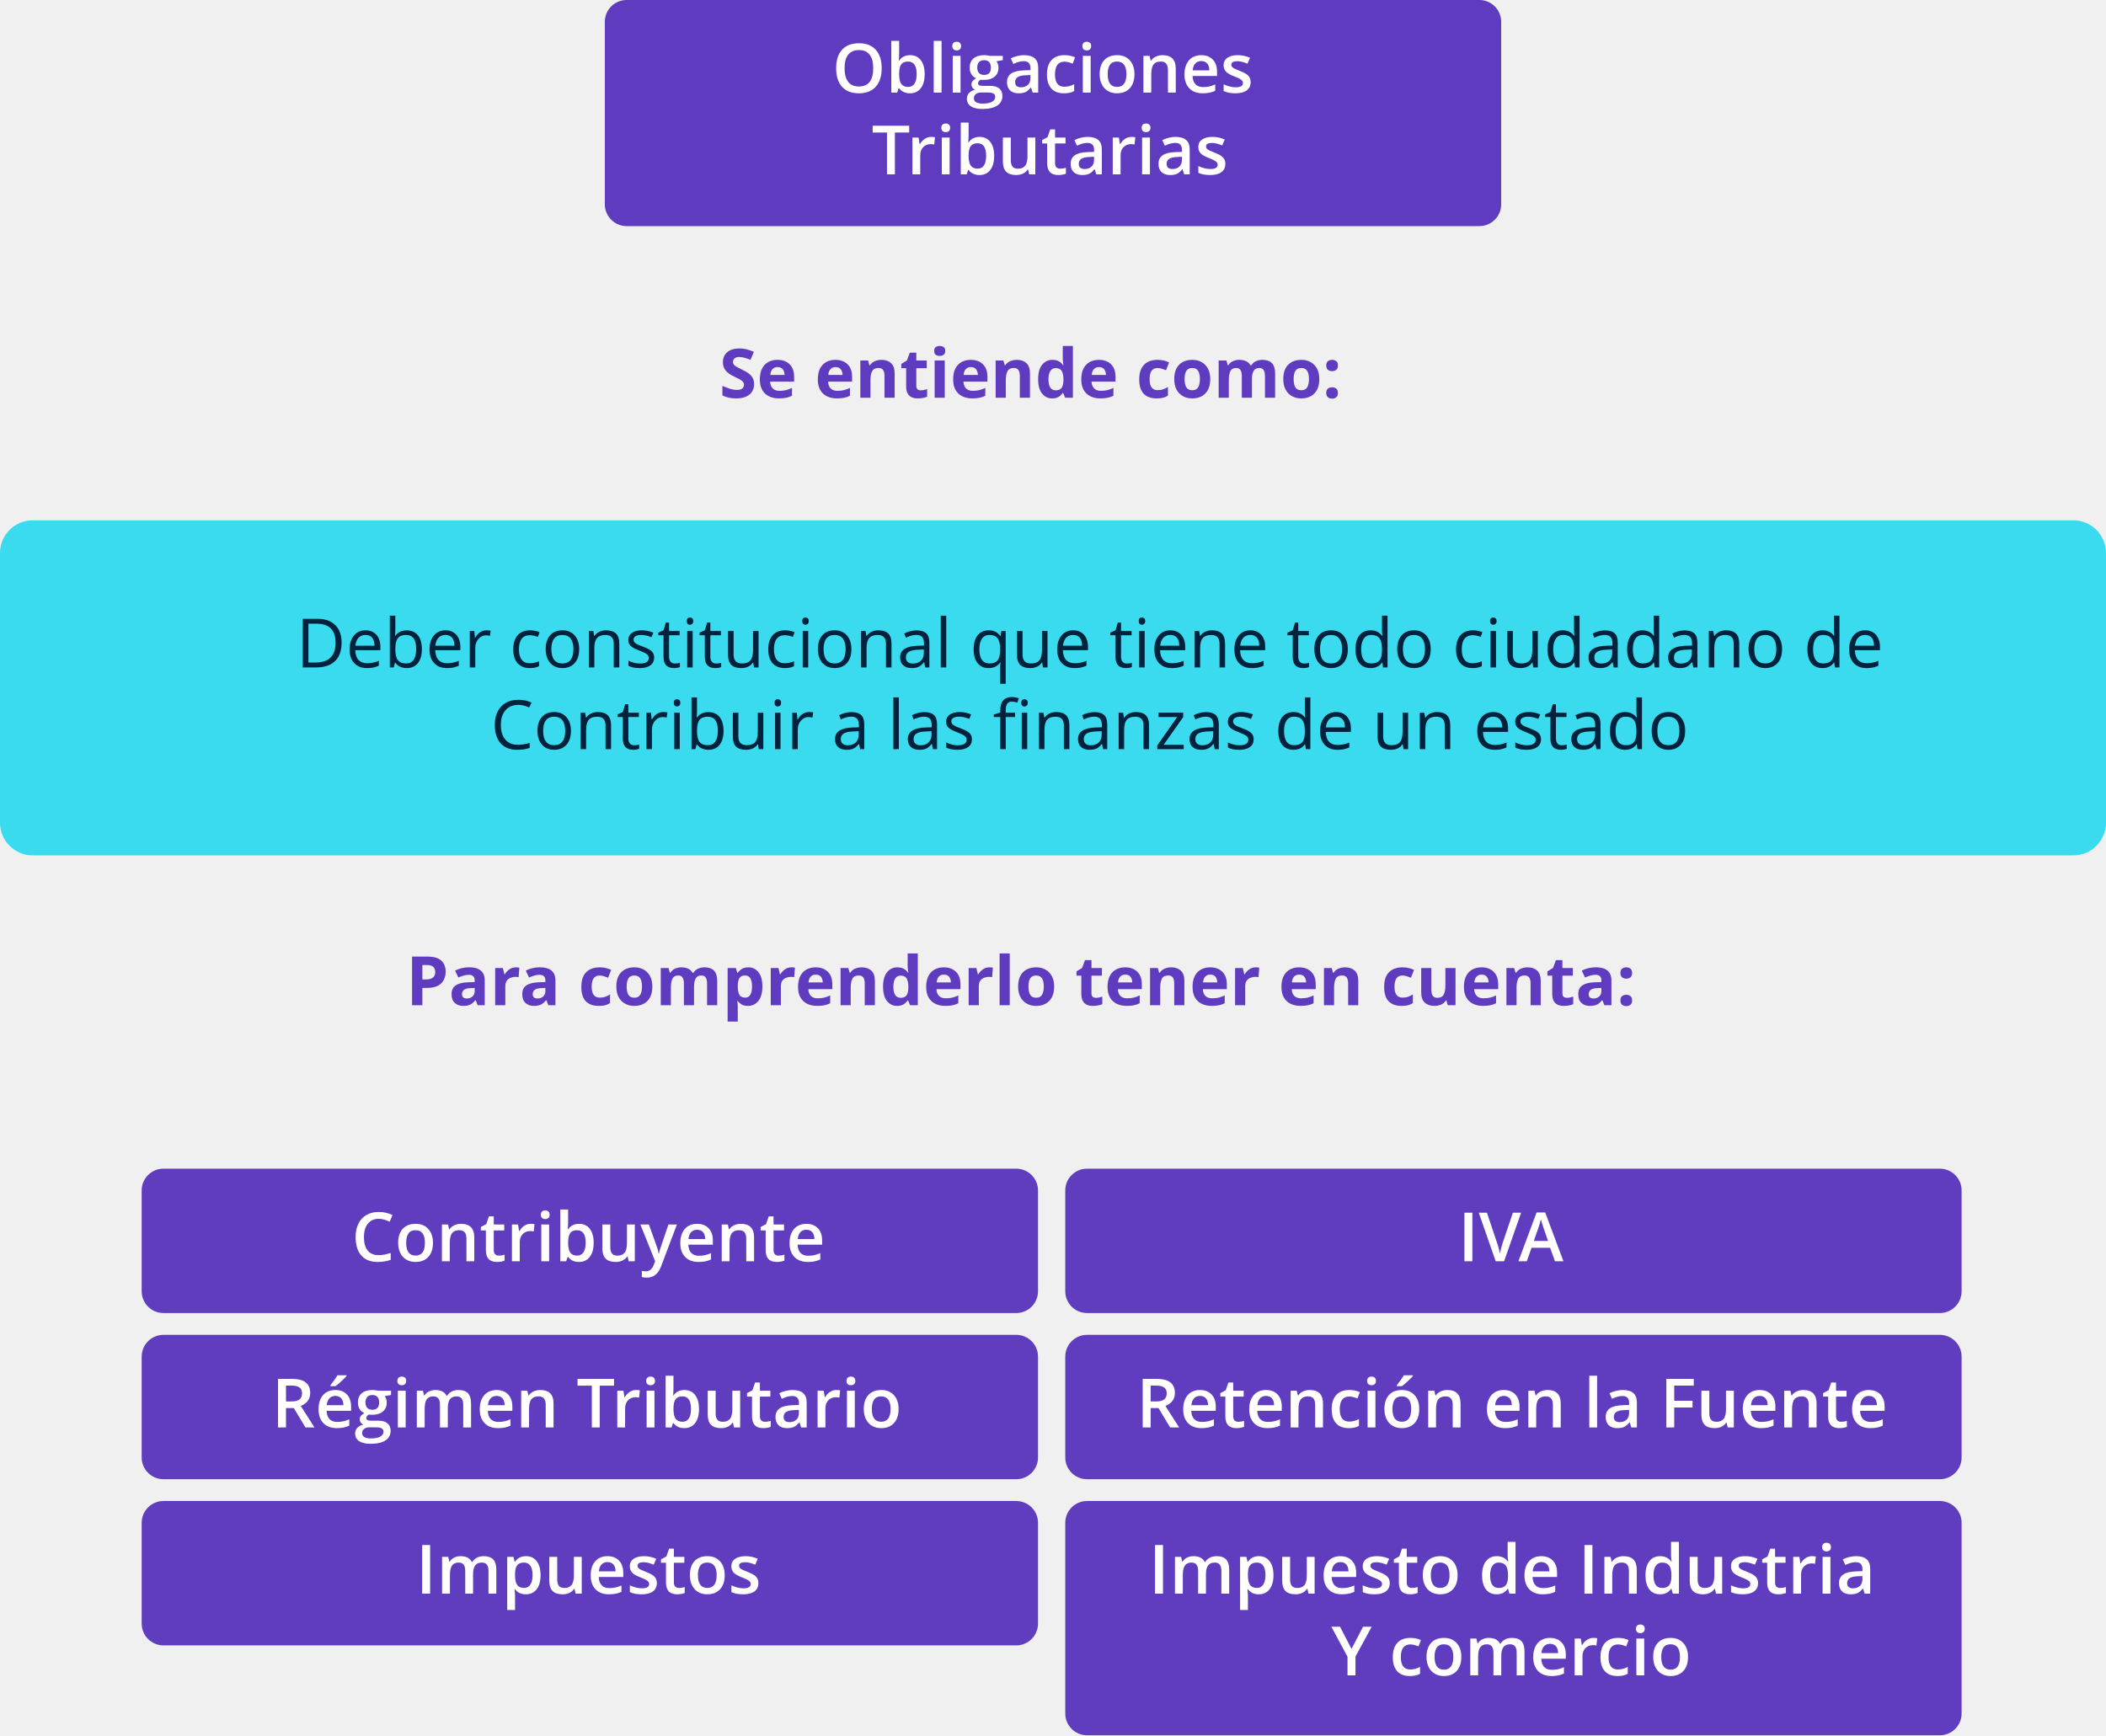
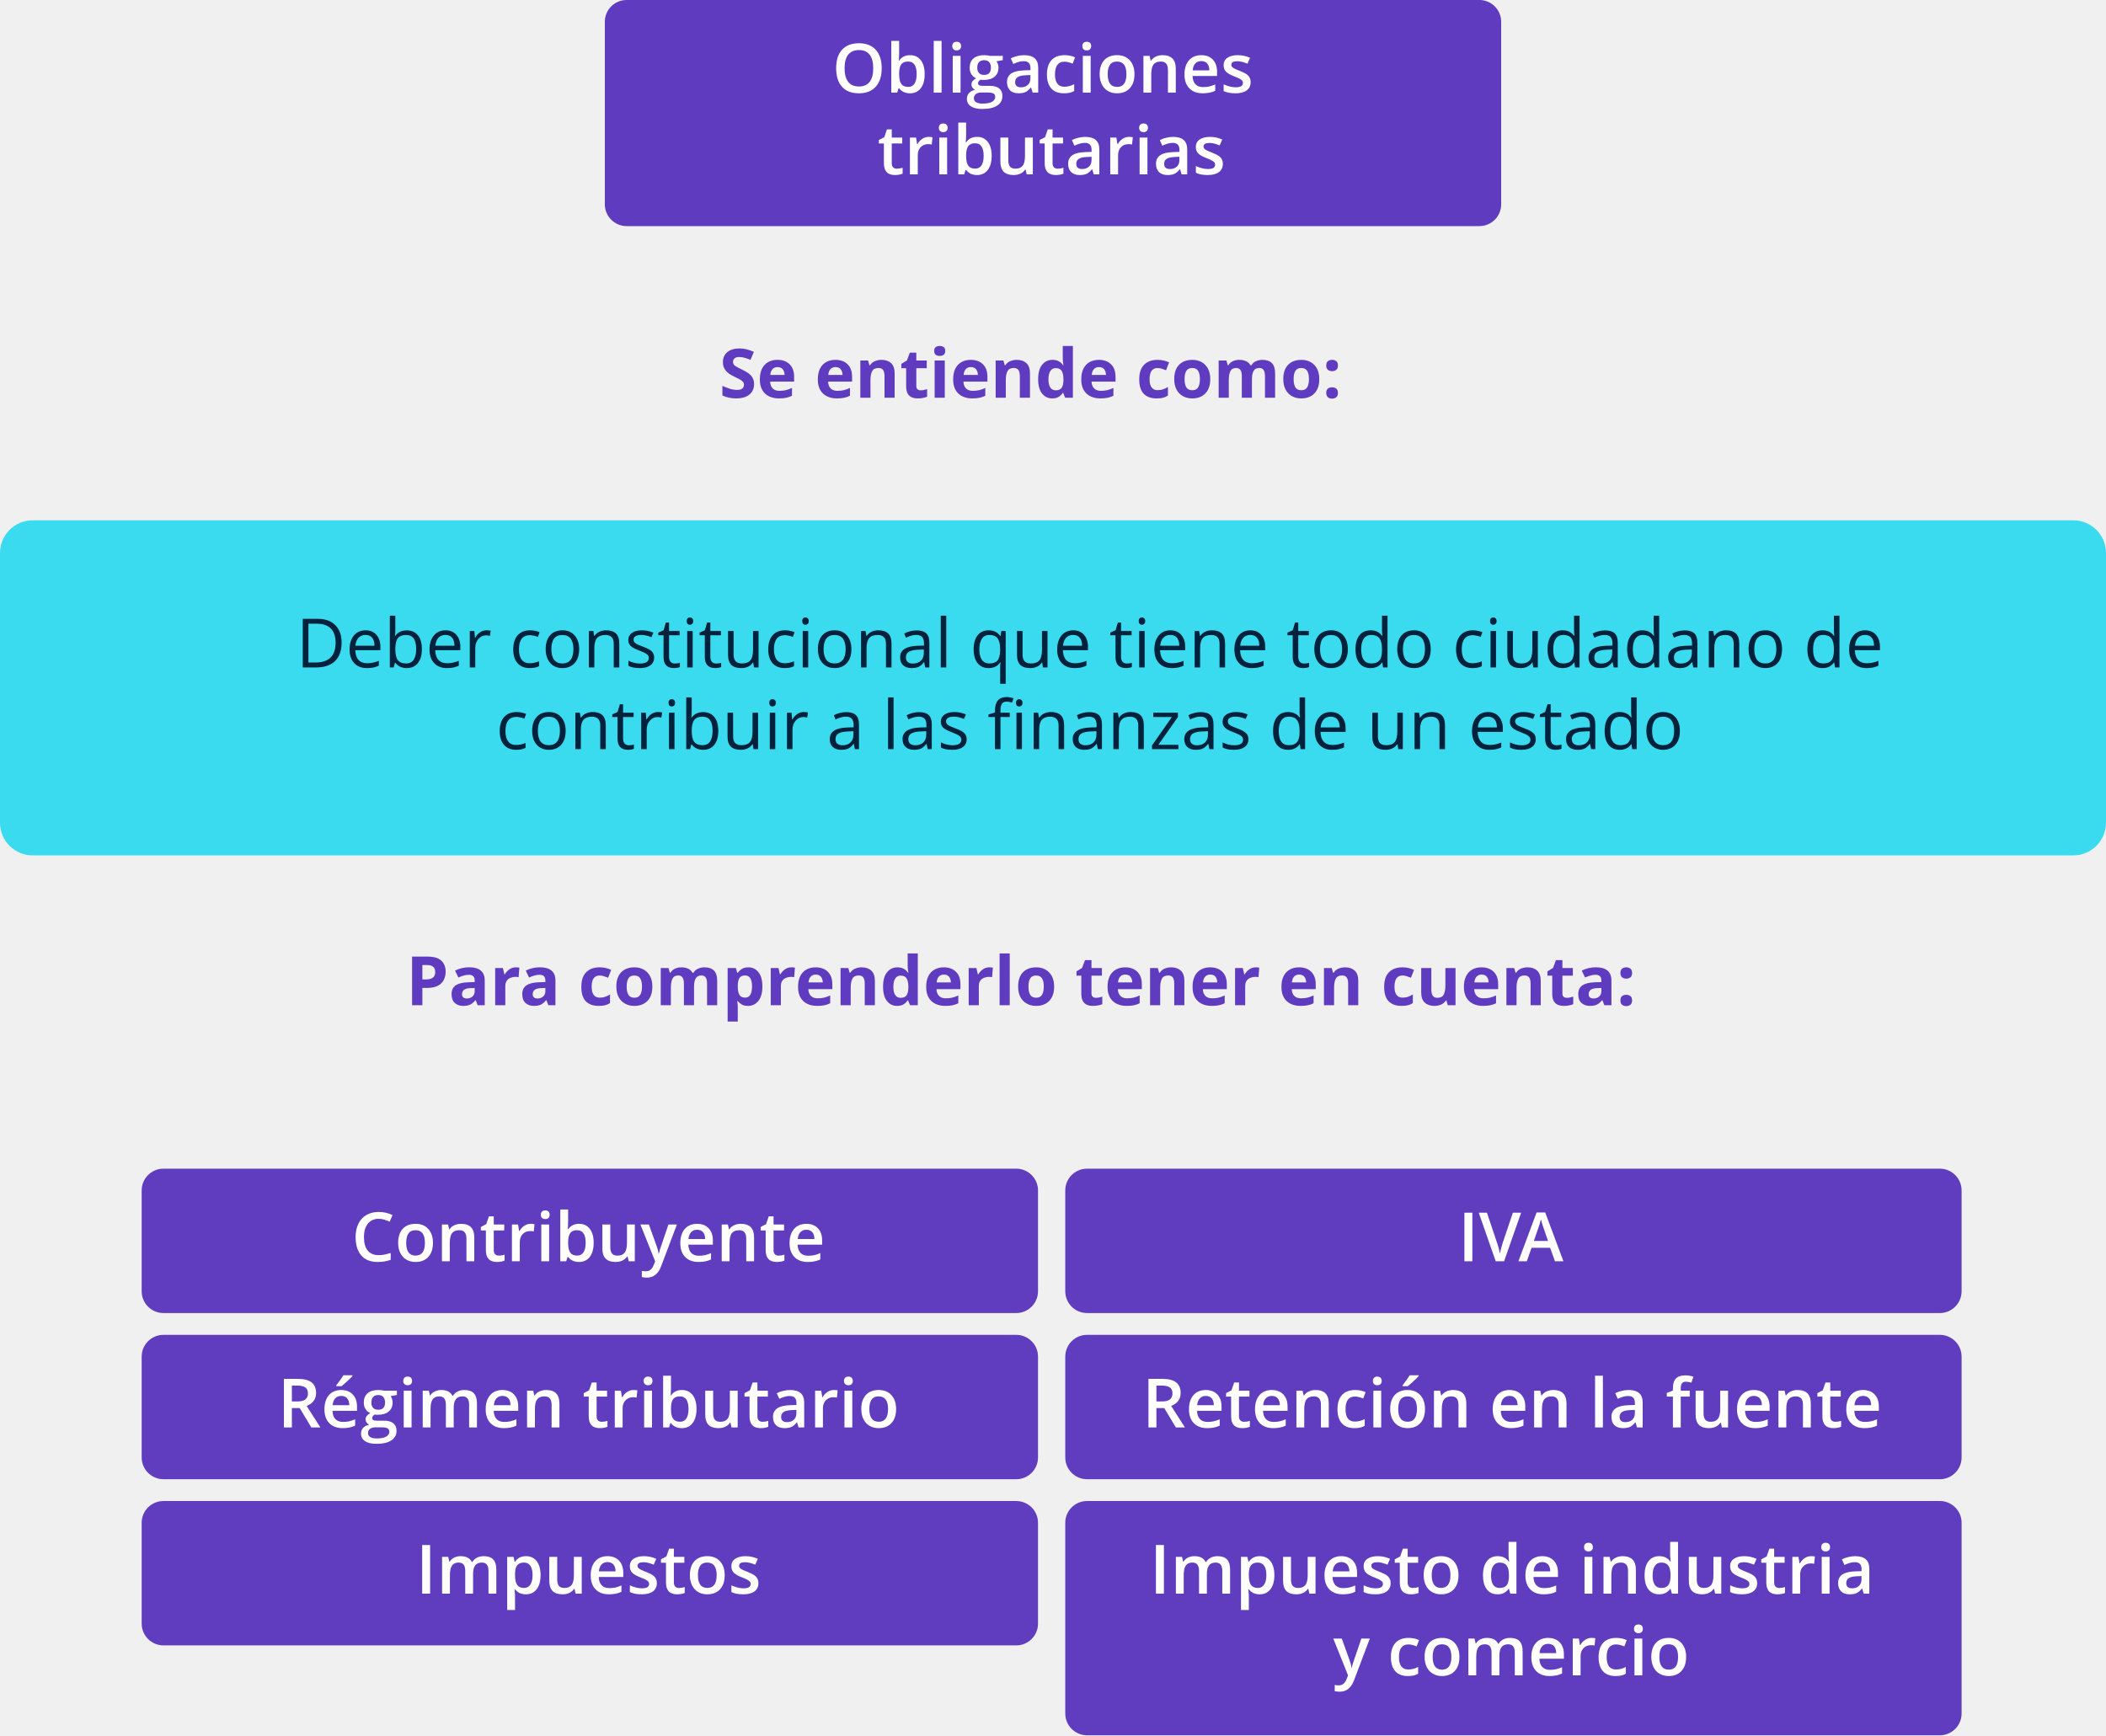
<svg xmlns="http://www.w3.org/2000/svg" width="773" height="637" viewBox="0 0 773 637">
  <g id="Grupo_9233" data-name="Grupo 9233" transform="translate(-574 -516)">
    <rect id="Rectángulo_2043" data-name="Rectángulo 2043" width="329" height="83" rx="8" transform="translate(796 516)" fill="#5f3bbf" />
-     <text id="Obligaciones_Tributarias" data-name="Obligaciones  Tributarias" transform="translate(960 550)" fill="#fff" font-size="25" font-family="OpenSans-Semibold, Open Sans" font-weight="600">
+     <text id="Obligaciones_tributarias" data-name="Obligaciones  tributarias" transform="translate(960 550)" fill="#fff" font-size="25" font-family="OpenSans-Semibold, Open Sans" font-weight="600">
      <tspan x="-80.579" y="0">Obligaciones </tspan>
-       <tspan x="-66.046" y="30">Tributarias</tspan>
+       <tspan x="-63.885" y="30">tributarias</tspan>
    </text>
    <text id="Se_entiende_como:" data-name="Se entiende como:" transform="translate(838 662)" fill="#5f3bbf" font-size="25" font-family="Montserrat-Bold, Montserrat" font-weight="700">
      <tspan x="0" y="0">Se entiende como:</tspan>
    </text>
    <rect id="Rectángulo_2082" data-name="Rectángulo 2082" width="773" height="123" rx="12" transform="translate(574 707)" fill="#3adbef" />
-     <text id="Deber_constitucional_que_tiene_todo_ciudadano_de_Contribuir_a_las_finanzas_de_un_estado" data-name="Deber constitucional que tiene todo ciudadano de Contribuir a las finanzas de un estado" transform="translate(633 734)" fill="#00223d" font-size="25" font-family="OpenSans, Open Sans">
+     <text id="Deber_constitucional_que_tiene_todo_ciudadano_de_contribuir_a_las_finanzas_de_un_estado" data-name="Deber constitucional que tiene todo ciudadano de contribuir a las finanzas de un estado" transform="translate(633 734)" fill="#00223d" font-size="25" font-family="OpenSans, Open Sans">
      <tspan x="49.679" y="27">Deber constitucional que tiene todo ciudadano de</tspan>
-       <tspan x="121.084" y="57">Contribuir a las finanzas de un estado</tspan>
+       <tspan x="123.019" y="57">contribuir a las finanzas de un estado</tspan>
    </text>
    <text id="Para_comprenderlo_tener_en_cuenta:" data-name="Para comprenderlo tener en cuenta:" transform="translate(723 885)" fill="#5f3bbf" font-size="25" font-family="Montserrat-Bold, Montserrat" font-weight="700">
      <tspan x="0" y="0">Para comprenderlo tener en cuenta:</tspan>
    </text>
    <g id="Grupo_8745" data-name="Grupo 8745" transform="translate(-18)">
      <rect id="Rectángulo_2083" data-name="Rectángulo 2083" width="329" height="53" rx="8" transform="translate(644 945)" fill="#603cbf" />
      <text id="Contribuyente" transform="translate(808 979)" fill="#fff" font-size="25" font-family="OpenSans-Semibold, Open Sans" font-weight="600">
        <tspan x="-86.957" y="0">Contribuyente</tspan>
      </text>
      <rect id="Rectángulo_2084" data-name="Rectángulo 2084" width="329" height="53" rx="8" transform="translate(644 1006)" fill="#603cbf" />
-       <text id="Régimen_Tributario" data-name="Régimen Tributario" transform="translate(808 1040)" fill="#fff" font-size="25" font-family="OpenSans-Semibold, Open Sans" font-weight="600">
-         <tspan x="-116.309" y="0">Régimen Tributario</tspan>
+       <text id="Régimen_tributario" data-name="Régimen tributario" transform="translate(808 1040)" fill="#fff" font-size="25" font-family="OpenSans-Semibold, Open Sans" font-weight="600">
+         <tspan x="-114.148" y="0">Régimen tributario</tspan>
      </text>
      <rect id="Rectángulo_2085" data-name="Rectángulo 2085" width="329" height="53" rx="8" transform="translate(644 1067)" fill="#603cbf" />
      <text id="Impuestos" transform="translate(808 1101)" fill="#fff" font-size="25" font-family="OpenSans-Semibold, Open Sans" font-weight="600">
        <tspan x="-63.409" y="0">Impuestos</tspan>
      </text>
      <rect id="Rectángulo_2086" data-name="Rectángulo 2086" width="329" height="53" rx="8" transform="translate(983 945)" fill="#603cbf" />
      <text id="IVA" transform="translate(1147 979)" fill="#fff" font-size="25" font-family="OpenSans-Semibold, Open Sans" font-weight="600">
        <tspan x="-19.855" y="0">IVA</tspan>
      </text>
      <rect id="Rectángulo_2087" data-name="Rectángulo 2087" width="329" height="53" rx="8" transform="translate(983 1006)" fill="#603cbf" />
-       <text id="Retención_en_la_Fuente" data-name="Retención en la Fuente" transform="translate(1147 1040)" fill="#fff" font-size="25" font-family="OpenSans-Semibold, Open Sans" font-weight="600">
-         <tspan x="-137.939" y="0">Retención en la Fuente</tspan>
+       <text id="Retención_en_la_fuente" data-name="Retención en la fuente" transform="translate(1147 1040)" fill="#fff" font-size="25" font-family="OpenSans-Semibold, Open Sans" font-weight="600">
+         <tspan x="-135.822" y="0">Retención en la fuente</tspan>
      </text>
      <rect id="Rectángulo_2088" data-name="Rectángulo 2088" width="329" height="86" rx="8" transform="translate(983 1067)" fill="#603cbf" />
-       <text id="Impuesto_de_Industria_Y_comercio" data-name="Impuesto de Industria Y comercio" transform="translate(1147 1101)" fill="#fff" font-size="25" font-family="OpenSans-Semibold, Open Sans" font-weight="600">
-         <tspan x="-133.405" y="0">Impuesto de Industria</tspan>
-         <tspan x="-66.321" y="30">Y comercio</tspan>
+       <text id="Impuesto_de_industria_y_comercio" data-name="Impuesto de industria y comercio" transform="translate(1147 1101)" fill="#fff" font-size="25" font-family="OpenSans-Semibold, Open Sans" font-weight="600">
+         <tspan x="-133.075" y="0">Impuesto de industria</tspan>
+         <tspan x="-65.625" y="30">y comercio</tspan>
      </text>
    </g>
  </g>
</svg>
